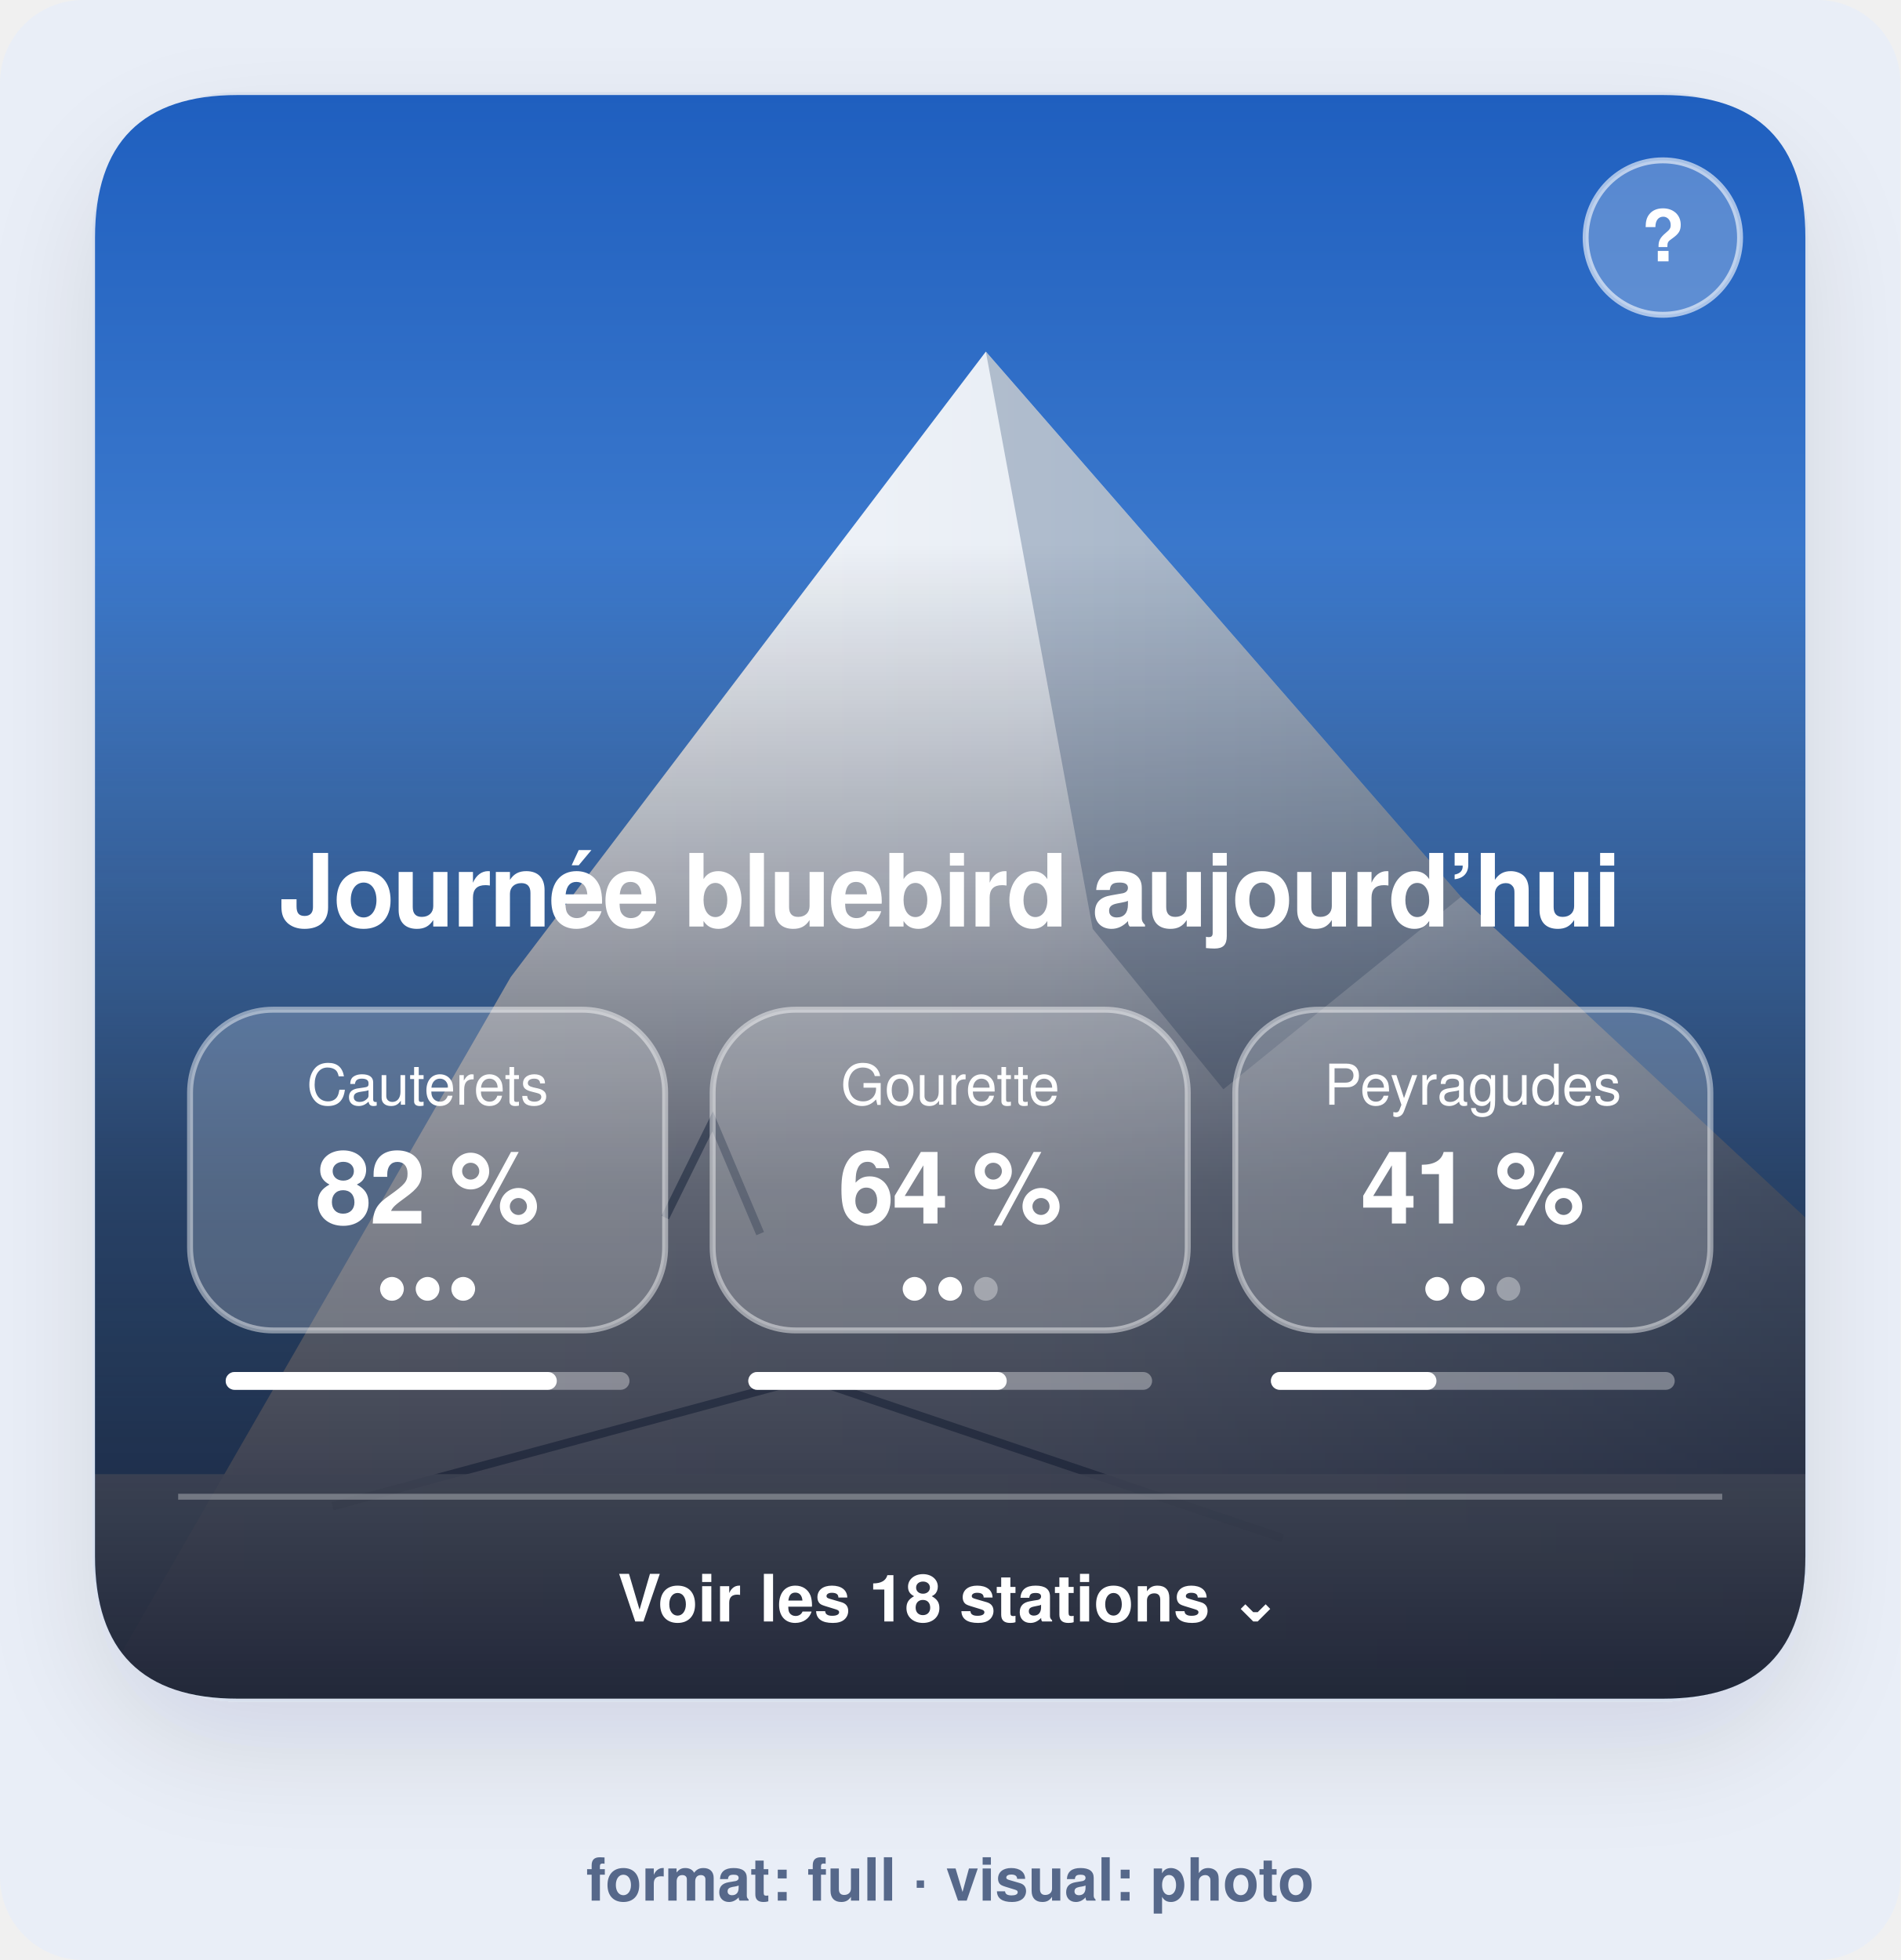
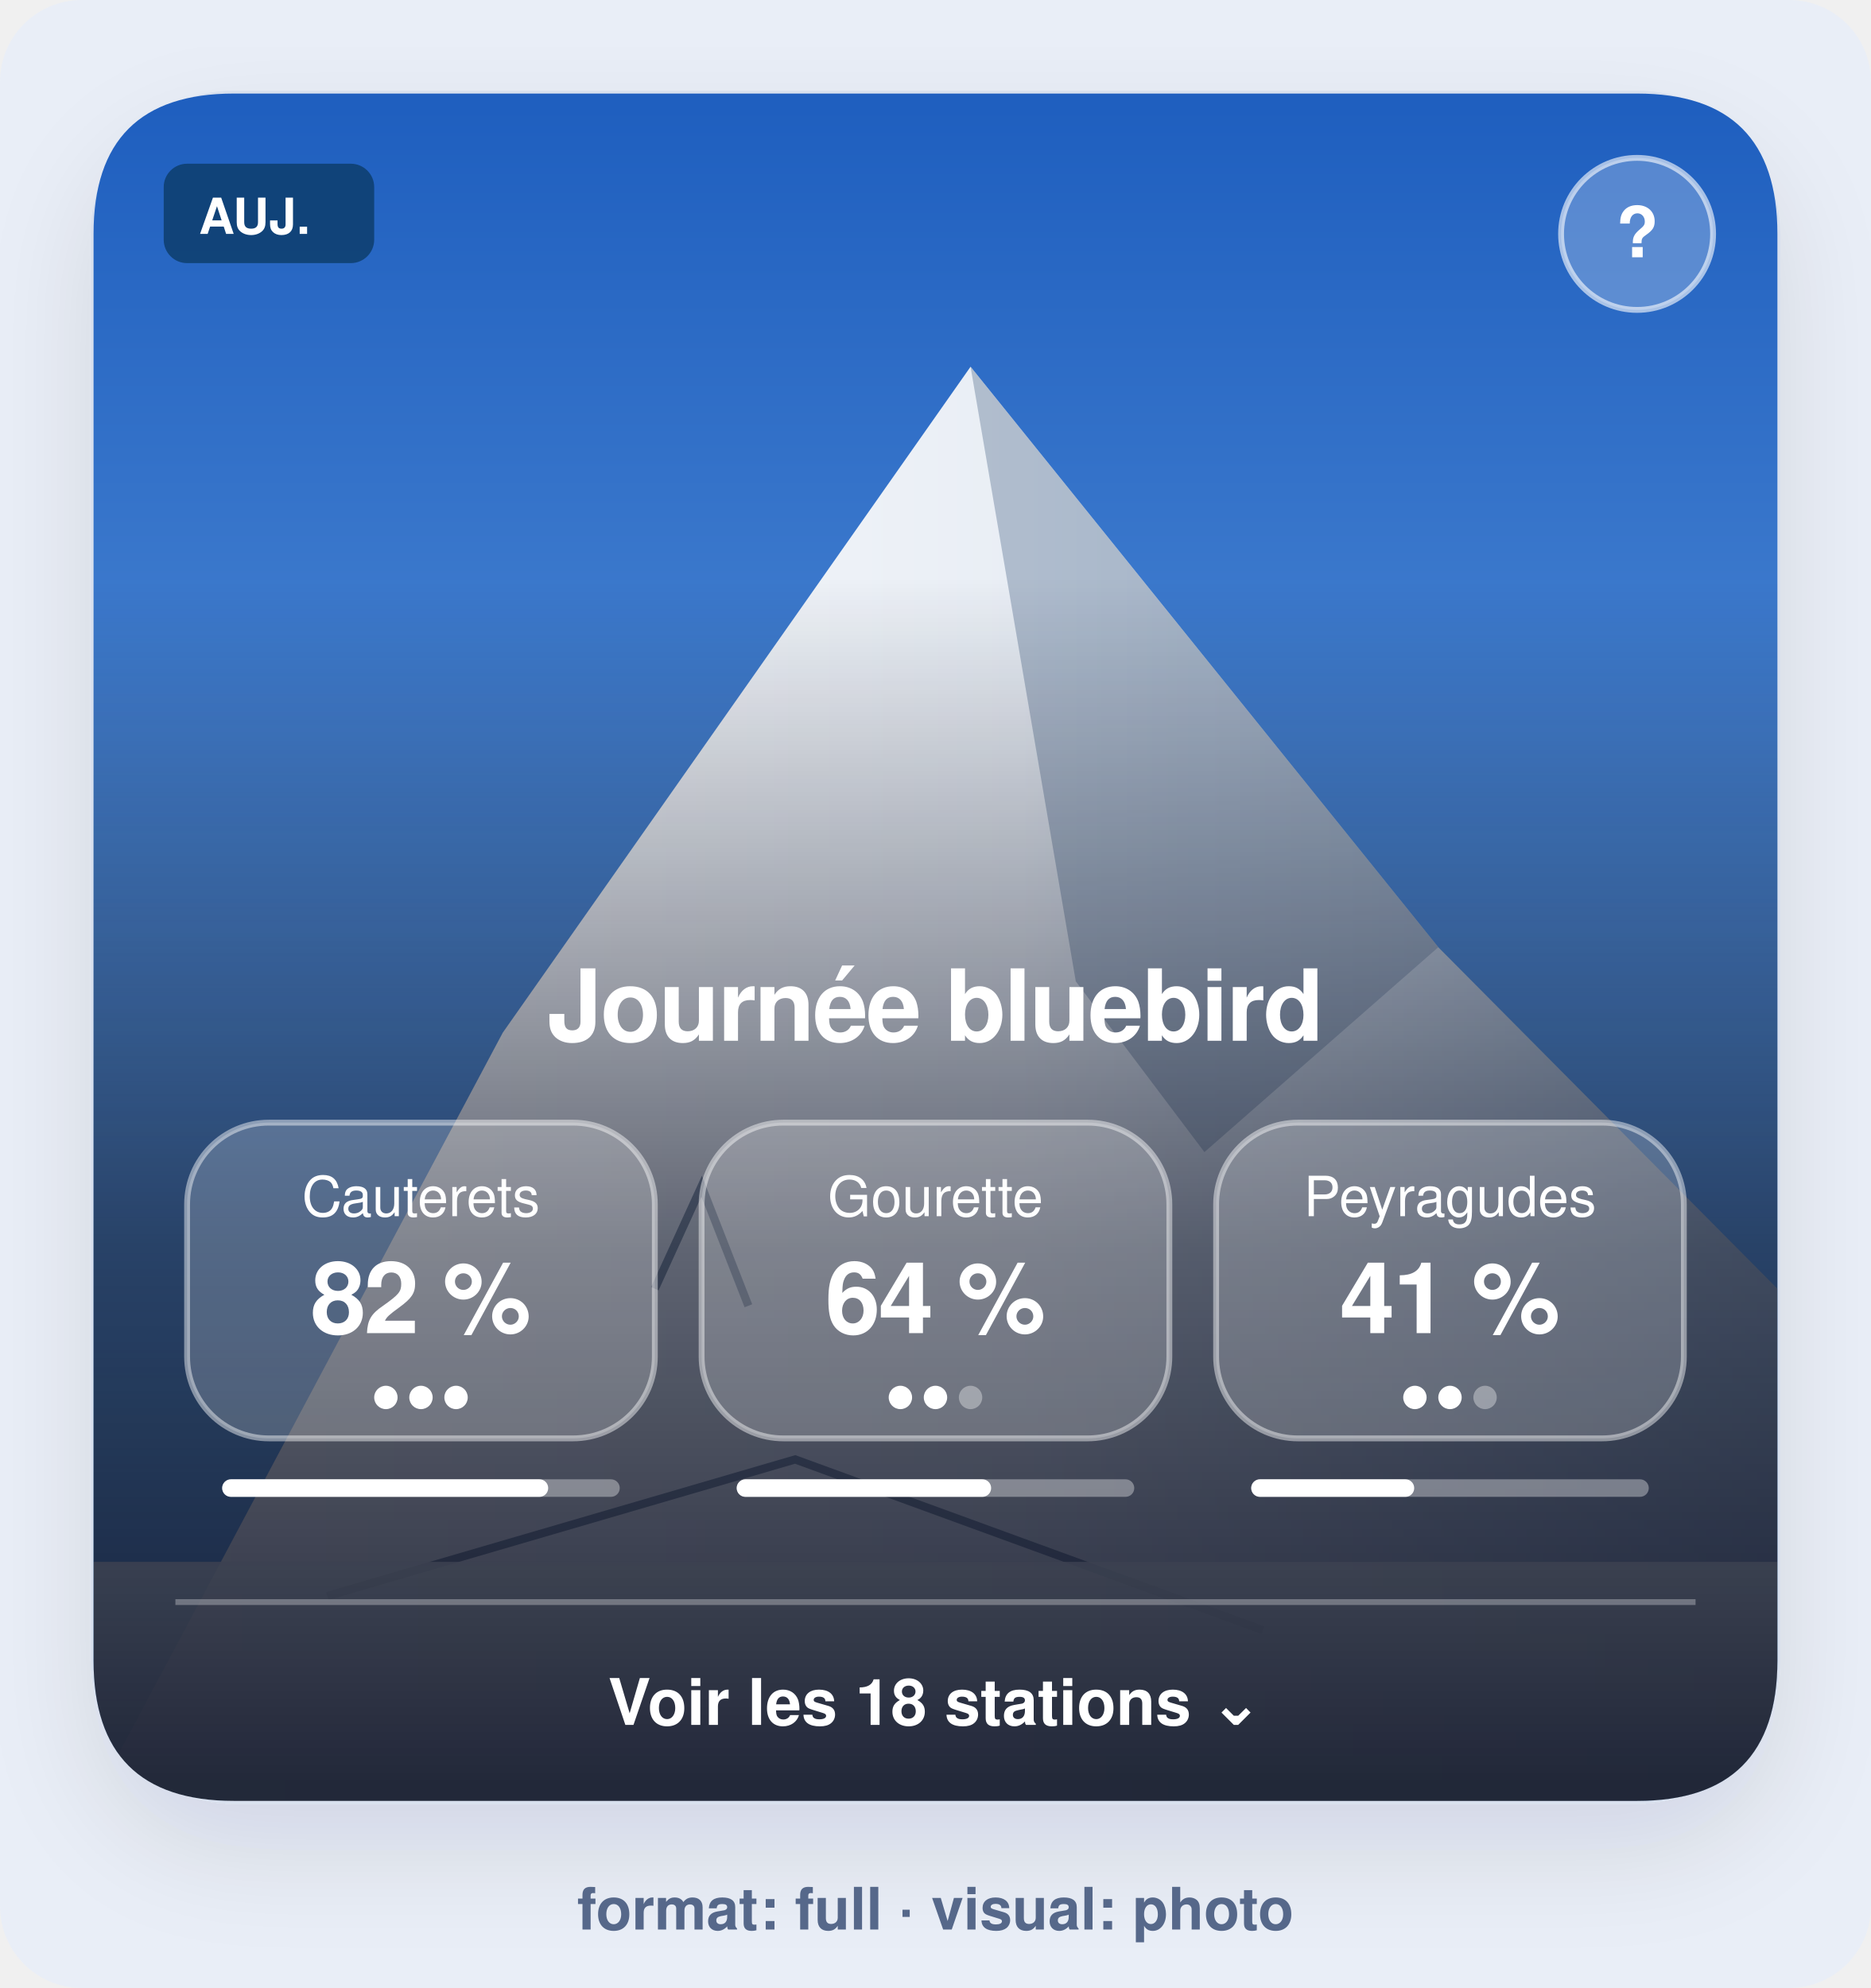
- <svg xmlns="http://www.w3.org/2000/svg" width="320" height="330" viewBox="0 0 320 330" role="img" aria-label="format: full · visual: photo">
-   <rect width="320" height="330" rx="14" fill="#e9eef7" />
+ <svg xmlns="http://www.w3.org/2000/svg" width="320" height="340" viewBox="0 0 320 340" role="img" aria-label="format: full · visual: photo">
+   <rect width="320" height="340" rx="14" fill="#e9eef7" />
  <defs>
    <filter id="sh" x="-20%" y="-20%" width="140%" height="150%">
      <feDropShadow dx="0" dy="8" stdDeviation="9" flood-color="#0f172a" flood-opacity=".10" />
    </filter>
  </defs>
-   <rect x="16" y="16" width="288" height="270" rx="24" fill="#fbfcfe" stroke="#d8e0ee" filter="url(#sh)" />
+   <rect x="16" y="16" width="288" height="292" rx="24" fill="#fbfcfe" stroke="#d8e0ee" filter="url(#sh)" />
  <path d="M40,17 H280" stroke="#ffffff" stroke-width="1.5" />
  <defs>
    <clipPath id="c1">
-       <path d="M40,16 H280 Q304,16 304,40 V262 Q304,286 280,286 H40 Q16,286 16,262 V40 Q16,16 40,16 Z" />
+       <path d="M40,16 H280 Q304,16 304,40 V284 Q304,308 280,308 H40 Q16,308 16,284 V40 Q16,16 40,16 Z" />
    </clipPath>
  </defs>
  <defs>
    <linearGradient id="p2a" x1="0" y1="0" x2="0" y2="1">
      <stop offset="0" stop-color="#1f5fbf" />
      <stop offset="1" stop-color="#7fb6ec" />
    </linearGradient>
    <linearGradient id="p2b" x1="0" y1="0" x2="1" y2="0">
      <stop offset="0" stop-color="#ffffff" />
      <stop offset=".55" stop-color="#e9eef5" />
      <stop offset="1" stop-color="#9fb2c9" />
    </linearGradient>
  </defs>
  <g clip-path="url(#c1)">
-     <rect x="16" y="16" width="288" height="270" fill="url(#p2a)" />
-     <path d="M16,286 L86,164.5 L166,59.2 L246,151 L304,205 V286 Z" fill="url(#p2b)" />
-     <path d="M166,59.2 L184,156.4 L206,183.4 L246,151 L166,59.2 Z" fill="#7f93ad" opacity=".55" />
-     <path d="M112,205 L120,188.8 L128,207.7 M56,253.6 L136,232 L216,259" stroke="#5e7088" stroke-width="1.4" fill="none" opacity=".7" />
-     <rect x="16" y="248.2" width="288" height="37.8" fill="#f7fafd" opacity=".85" />
+     <rect x="16" y="16" width="288" height="292" fill="url(#p2a)" />
+     <path d="M16,308 L86,176.6 L166,62.72 L246,162 L304,220.4 V308 Z" fill="url(#p2b)" />
+     <path d="M166,62.72 L184,167.84 L206,197.04 L246,162 L166,62.72 Z" fill="#7f93ad" opacity=".55" />
+     <path d="M112,220.4 L120,202.88 L128,223.32 M56,272.96 L136,249.6 L216,278.8" stroke="#5e7088" stroke-width="1.4" fill="none" opacity=".7" />
+     <rect x="16" y="267.12" width="288" height="40.88" fill="#f7fafd" opacity=".85" />
  </g>
  <defs>
    <linearGradient id="c1g" x1="0" y1="0" x2="0" y2="1">
      <stop offset=".28" stop-color="#050b1e" stop-opacity="0" />
      <stop offset=".68" stop-color="#050b1e" stop-opacity=".62" />
      <stop offset="1" stop-color="#050b1e" stop-opacity=".88" />
    </linearGradient>
  </defs>
-   <path d="M40,16 H280 Q304,16 304,40 V262 Q304,286 280,286 H40 Q16,286 16,262 V40 Q16,16 40,16 Z" fill="url(#c1g)" />
+   <path d="M40,16 H280 Q304,16 304,40 V284 Q304,308 280,308 H40 Q16,308 16,284 V40 Q16,16 40,16 Z" fill="url(#c1g)" />
  <circle cx="280" cy="40" r="13" fill="rgba(255,255,255,.24)" stroke="rgba(255,255,255,.6)" />
  <text x="280" y="44" font-family="Sora, 'Segoe UI', Helvetica, Arial, sans-serif" font-size="12" font-weight="700" fill="#fff" text-anchor="middle">?</text>
-   <text x="160" y="156" font-family="Sora, 'Segoe UI', Helvetica, Arial, sans-serif" font-size="17" font-weight="700" letter-spacing="-0.34" fill="#fff" text-anchor="middle">Journée bluebird aujourd’hui</text>
-   <rect x="32" y="170" width="80" height="54" rx="14" fill="rgba(255,255,255,.2)" stroke="rgba(255,255,255,.45)" />
-   <text x="72" y="186" font-family="Sora, 'Segoe UI', Helvetica, Arial, sans-serif" font-size="9.5" font-weight="500" fill="#fff" text-anchor="middle">Cauterets</text>
-   <text x="72" y="206" font-family="Sora, 'Segoe UI', Helvetica, Arial, sans-serif" font-size="17" font-weight="700" letter-spacing="-0.34" fill="#fff" text-anchor="middle">82 %</text>
-   <circle cx="66" cy="217" r="2" fill="#fff" />
-   <circle cx="72" cy="217" r="2" fill="#fff" />
-   <circle cx="78" cy="217" r="2" fill="#fff" />
-   <rect x="38" y="231" width="68" height="3" rx="1.5" fill="rgba(255,255,255,.35)" />
-   <rect x="38" y="231" width="55.76" height="3" rx="1.5" fill="#fff" />
-   <rect x="120" y="170" width="80" height="54" rx="14" fill="rgba(255,255,255,.2)" stroke="rgba(255,255,255,.45)" />
-   <text x="160" y="186" font-family="Sora, 'Segoe UI', Helvetica, Arial, sans-serif" font-size="9.5" font-weight="500" fill="#fff" text-anchor="middle">Gourette</text>
-   <text x="160" y="206" font-family="Sora, 'Segoe UI', Helvetica, Arial, sans-serif" font-size="17" font-weight="700" letter-spacing="-0.34" fill="#fff" text-anchor="middle">64 %</text>
-   <circle cx="154" cy="217" r="2" fill="#fff" />
-   <circle cx="160" cy="217" r="2" fill="#fff" />
-   <circle cx="166" cy="217" r="2" fill="rgba(255,255,255,.35)" />
-   <rect x="126" y="231" width="68" height="3" rx="1.5" fill="rgba(255,255,255,.35)" />
-   <rect x="126" y="231" width="43.52" height="3" rx="1.5" fill="#fff" />
-   <rect x="208" y="170" width="80" height="54" rx="14" fill="rgba(255,255,255,.2)" stroke="rgba(255,255,255,.45)" />
-   <text x="248" y="186" font-family="Sora, 'Segoe UI', Helvetica, Arial, sans-serif" font-size="9.5" font-weight="500" fill="#fff" text-anchor="middle">Peyragudes</text>
-   <text x="248" y="206" font-family="Sora, 'Segoe UI', Helvetica, Arial, sans-serif" font-size="17" font-weight="700" letter-spacing="-0.34" fill="#fff" text-anchor="middle">41 %</text>
-   <circle cx="242" cy="217" r="2" fill="#fff" />
-   <circle cx="248" cy="217" r="2" fill="#fff" />
-   <circle cx="254" cy="217" r="2" fill="rgba(255,255,255,.35)" />
-   <rect x="214" y="231" width="68" height="3" rx="1.5" fill="rgba(255,255,255,.35)" />
-   <rect x="214" y="231" width="27.88" height="3" rx="1.5" fill="#fff" />
-   <line x1="30" y1="252" x2="290" y2="252" stroke="rgba(255,255,255,.3)" />
-   <text x="160" y="273" font-family="Sora, 'Segoe UI', Helvetica, Arial, sans-serif" font-size="11" font-weight="700" fill="#fff" text-anchor="middle">Voir les 18 stations  ⌄</text>
-   <text x="160" y="320" font-family="Sora, 'Segoe UI', Helvetica, Arial, sans-serif" font-size="10" font-weight="600" fill="#56688a" text-anchor="middle">format: full · visual: photo</text>
+   <g>
+     <rect x="28" y="28" width="36" height="17" rx="4" fill="#0b3b66" opacity="0.8" />
+     <text x="34" y="40" font-family="Sora, 'Segoe UI', Helvetica, Arial, sans-serif" font-size="8.5" font-weight="800" fill="#fff" text-anchor="start">AUJ.</text>
+   </g>
+   <text x="160" y="178" font-family="Sora, 'Segoe UI', Helvetica, Arial, sans-serif" font-size="17" font-weight="700" letter-spacing="-0.34" fill="#fff" text-anchor="middle">Journée bluebird</text>
+   <rect x="32" y="192" width="80" height="54" rx="14" fill="rgba(255,255,255,.2)" stroke="rgba(255,255,255,.45)" />
+   <text x="72" y="208" font-family="Sora, 'Segoe UI', Helvetica, Arial, sans-serif" font-size="9.5" font-weight="500" fill="#fff" text-anchor="middle">Cauterets</text>
+   <text x="72" y="228" font-family="Sora, 'Segoe UI', Helvetica, Arial, sans-serif" font-size="17" font-weight="700" letter-spacing="-0.34" fill="#fff" text-anchor="middle">82 %</text>
+   <circle cx="66" cy="239" r="2" fill="#fff" />
+   <circle cx="72" cy="239" r="2" fill="#fff" />
+   <circle cx="78" cy="239" r="2" fill="#fff" />
+   <rect x="38" y="253" width="68" height="3" rx="1.5" fill="rgba(255,255,255,.35)" />
+   <rect x="38" y="253" width="55.76" height="3" rx="1.5" fill="#fff" />
+   <rect x="120" y="192" width="80" height="54" rx="14" fill="rgba(255,255,255,.2)" stroke="rgba(255,255,255,.45)" />
+   <text x="160" y="208" font-family="Sora, 'Segoe UI', Helvetica, Arial, sans-serif" font-size="9.5" font-weight="500" fill="#fff" text-anchor="middle">Gourette</text>
+   <text x="160" y="228" font-family="Sora, 'Segoe UI', Helvetica, Arial, sans-serif" font-size="17" font-weight="700" letter-spacing="-0.34" fill="#fff" text-anchor="middle">64 %</text>
+   <circle cx="154" cy="239" r="2" fill="#fff" />
+   <circle cx="160" cy="239" r="2" fill="#fff" />
+   <circle cx="166" cy="239" r="2" fill="rgba(255,255,255,.35)" />
+   <rect x="126" y="253" width="68" height="3" rx="1.5" fill="rgba(255,255,255,.35)" />
+   <rect x="126" y="253" width="43.52" height="3" rx="1.5" fill="#fff" />
+   <rect x="208" y="192" width="80" height="54" rx="14" fill="rgba(255,255,255,.2)" stroke="rgba(255,255,255,.45)" />
+   <text x="248" y="208" font-family="Sora, 'Segoe UI', Helvetica, Arial, sans-serif" font-size="9.5" font-weight="500" fill="#fff" text-anchor="middle">Peyragudes</text>
+   <text x="248" y="228" font-family="Sora, 'Segoe UI', Helvetica, Arial, sans-serif" font-size="17" font-weight="700" letter-spacing="-0.34" fill="#fff" text-anchor="middle">41 %</text>
+   <circle cx="242" cy="239" r="2" fill="#fff" />
+   <circle cx="248" cy="239" r="2" fill="#fff" />
+   <circle cx="254" cy="239" r="2" fill="rgba(255,255,255,.35)" />
+   <rect x="214" y="253" width="68" height="3" rx="1.5" fill="rgba(255,255,255,.35)" />
+   <rect x="214" y="253" width="27.88" height="3" rx="1.5" fill="#fff" />
+   <line x1="30" y1="274" x2="290" y2="274" stroke="rgba(255,255,255,.3)" />
+   <text x="160" y="295" font-family="Sora, 'Segoe UI', Helvetica, Arial, sans-serif" font-size="11" font-weight="700" fill="#fff" text-anchor="middle">Voir les 18 stations  ⌄</text>
+   <text x="160" y="330" font-family="Sora, 'Segoe UI', Helvetica, Arial, sans-serif" font-size="10" font-weight="600" fill="#56688a" text-anchor="middle">format: full · visual: photo</text>
</svg>
